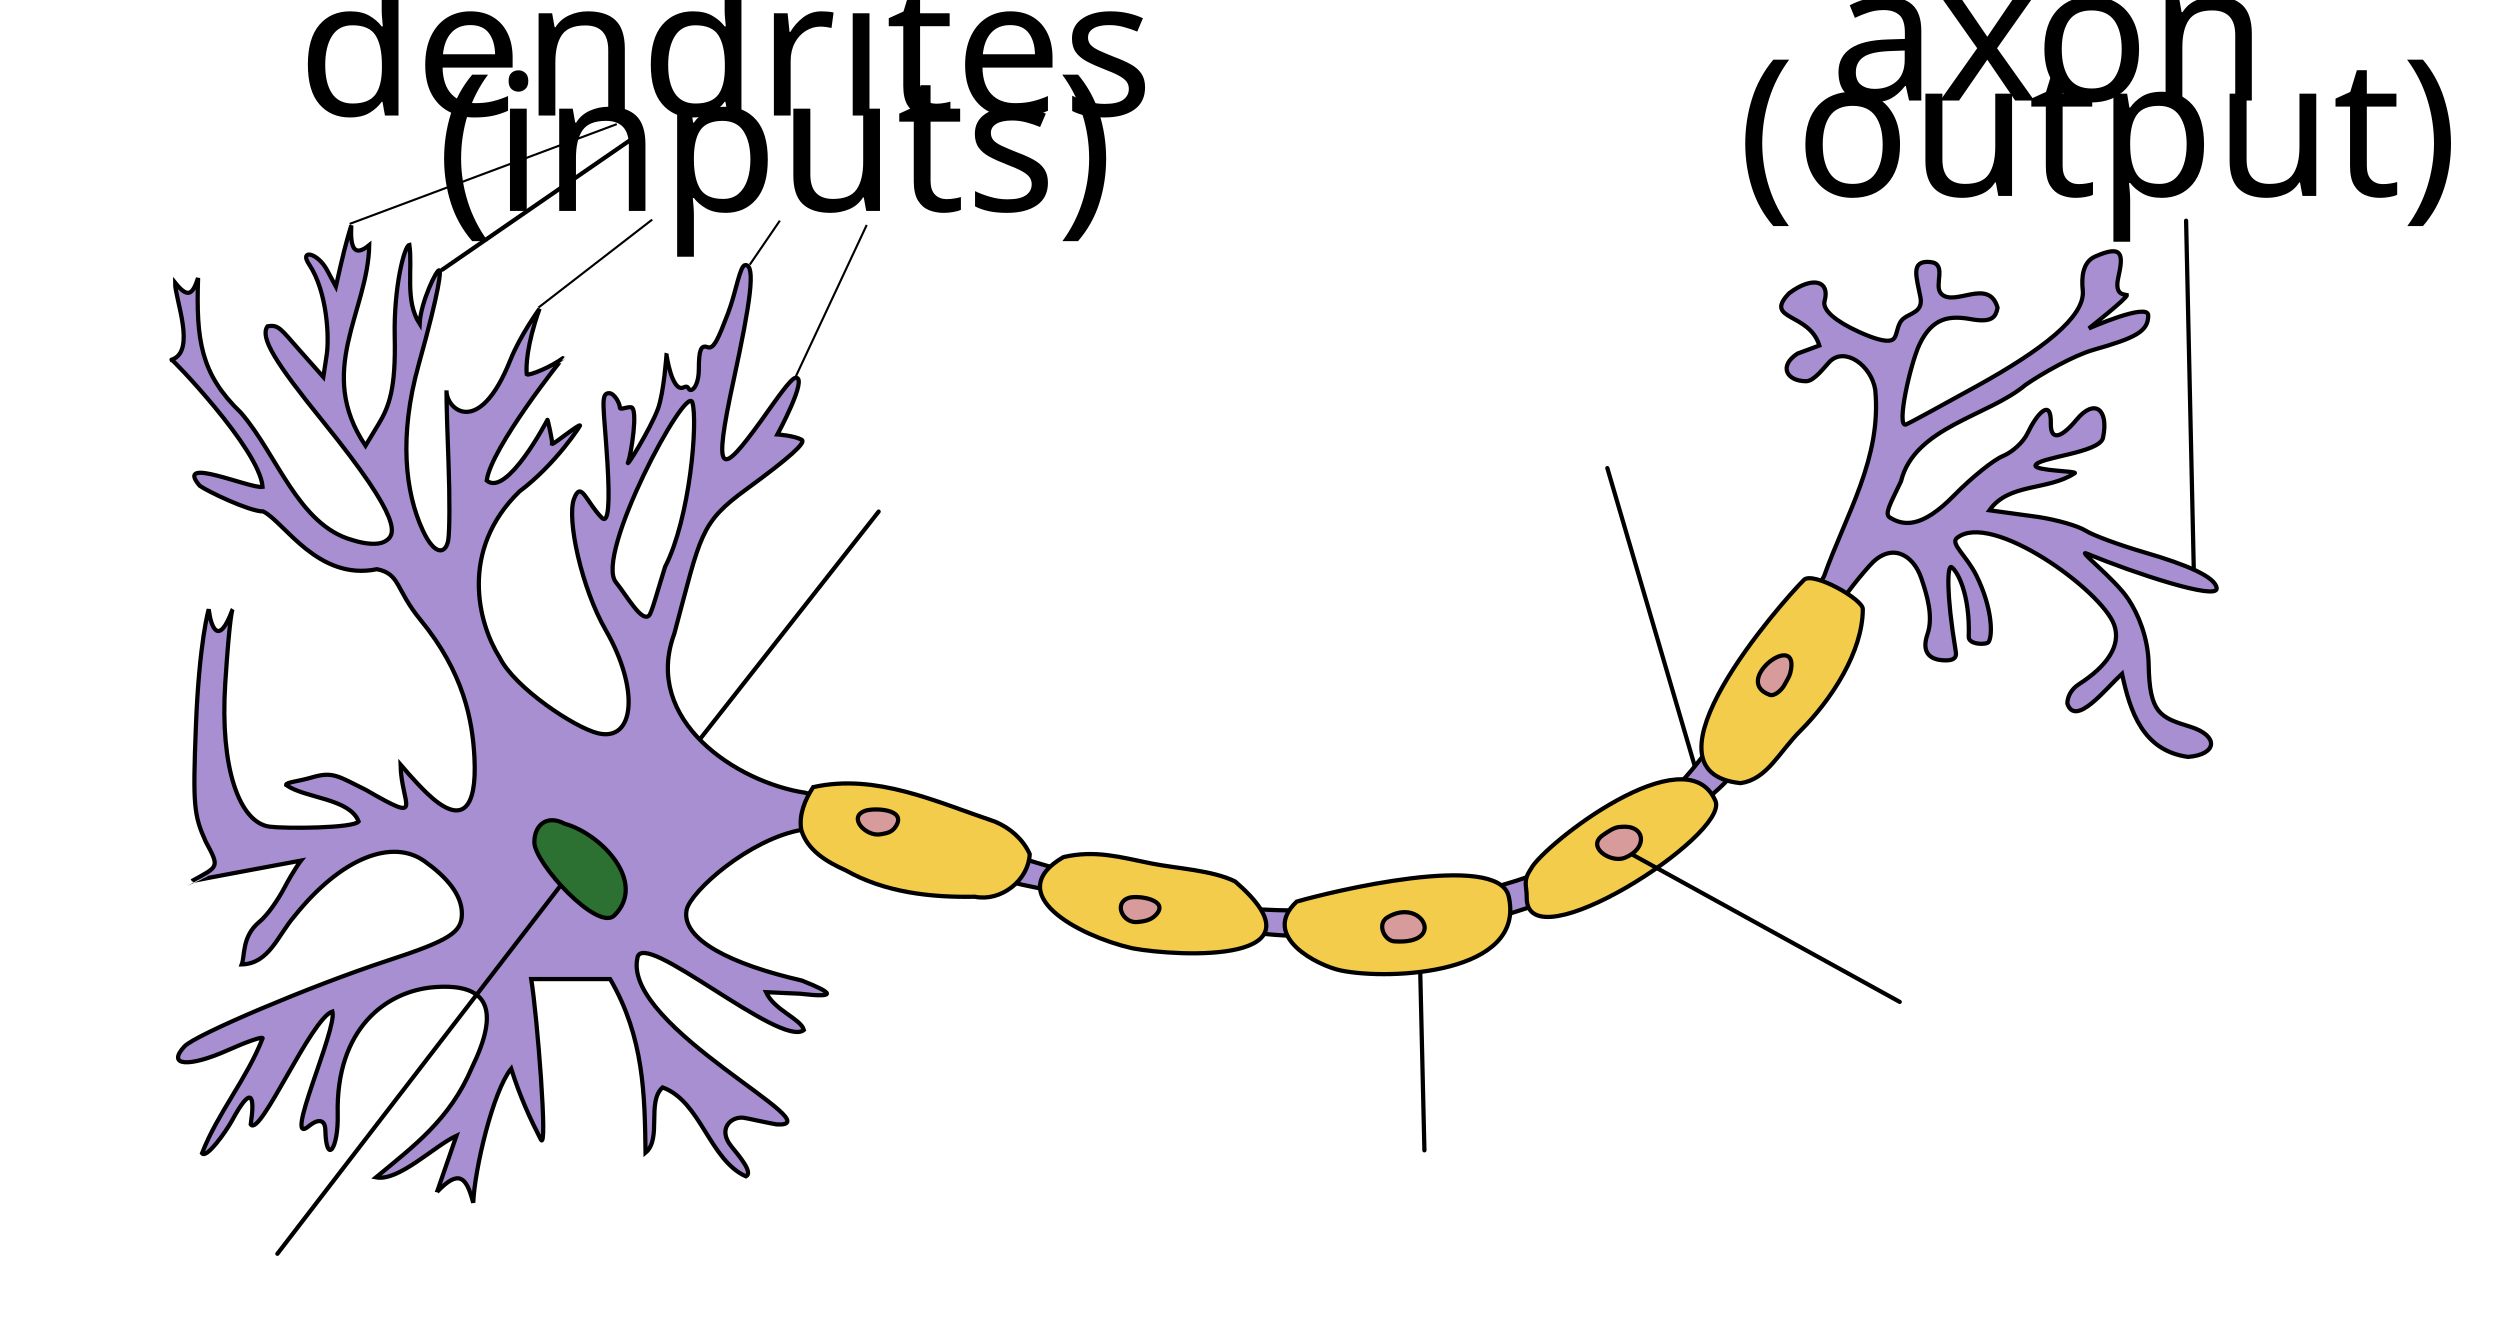
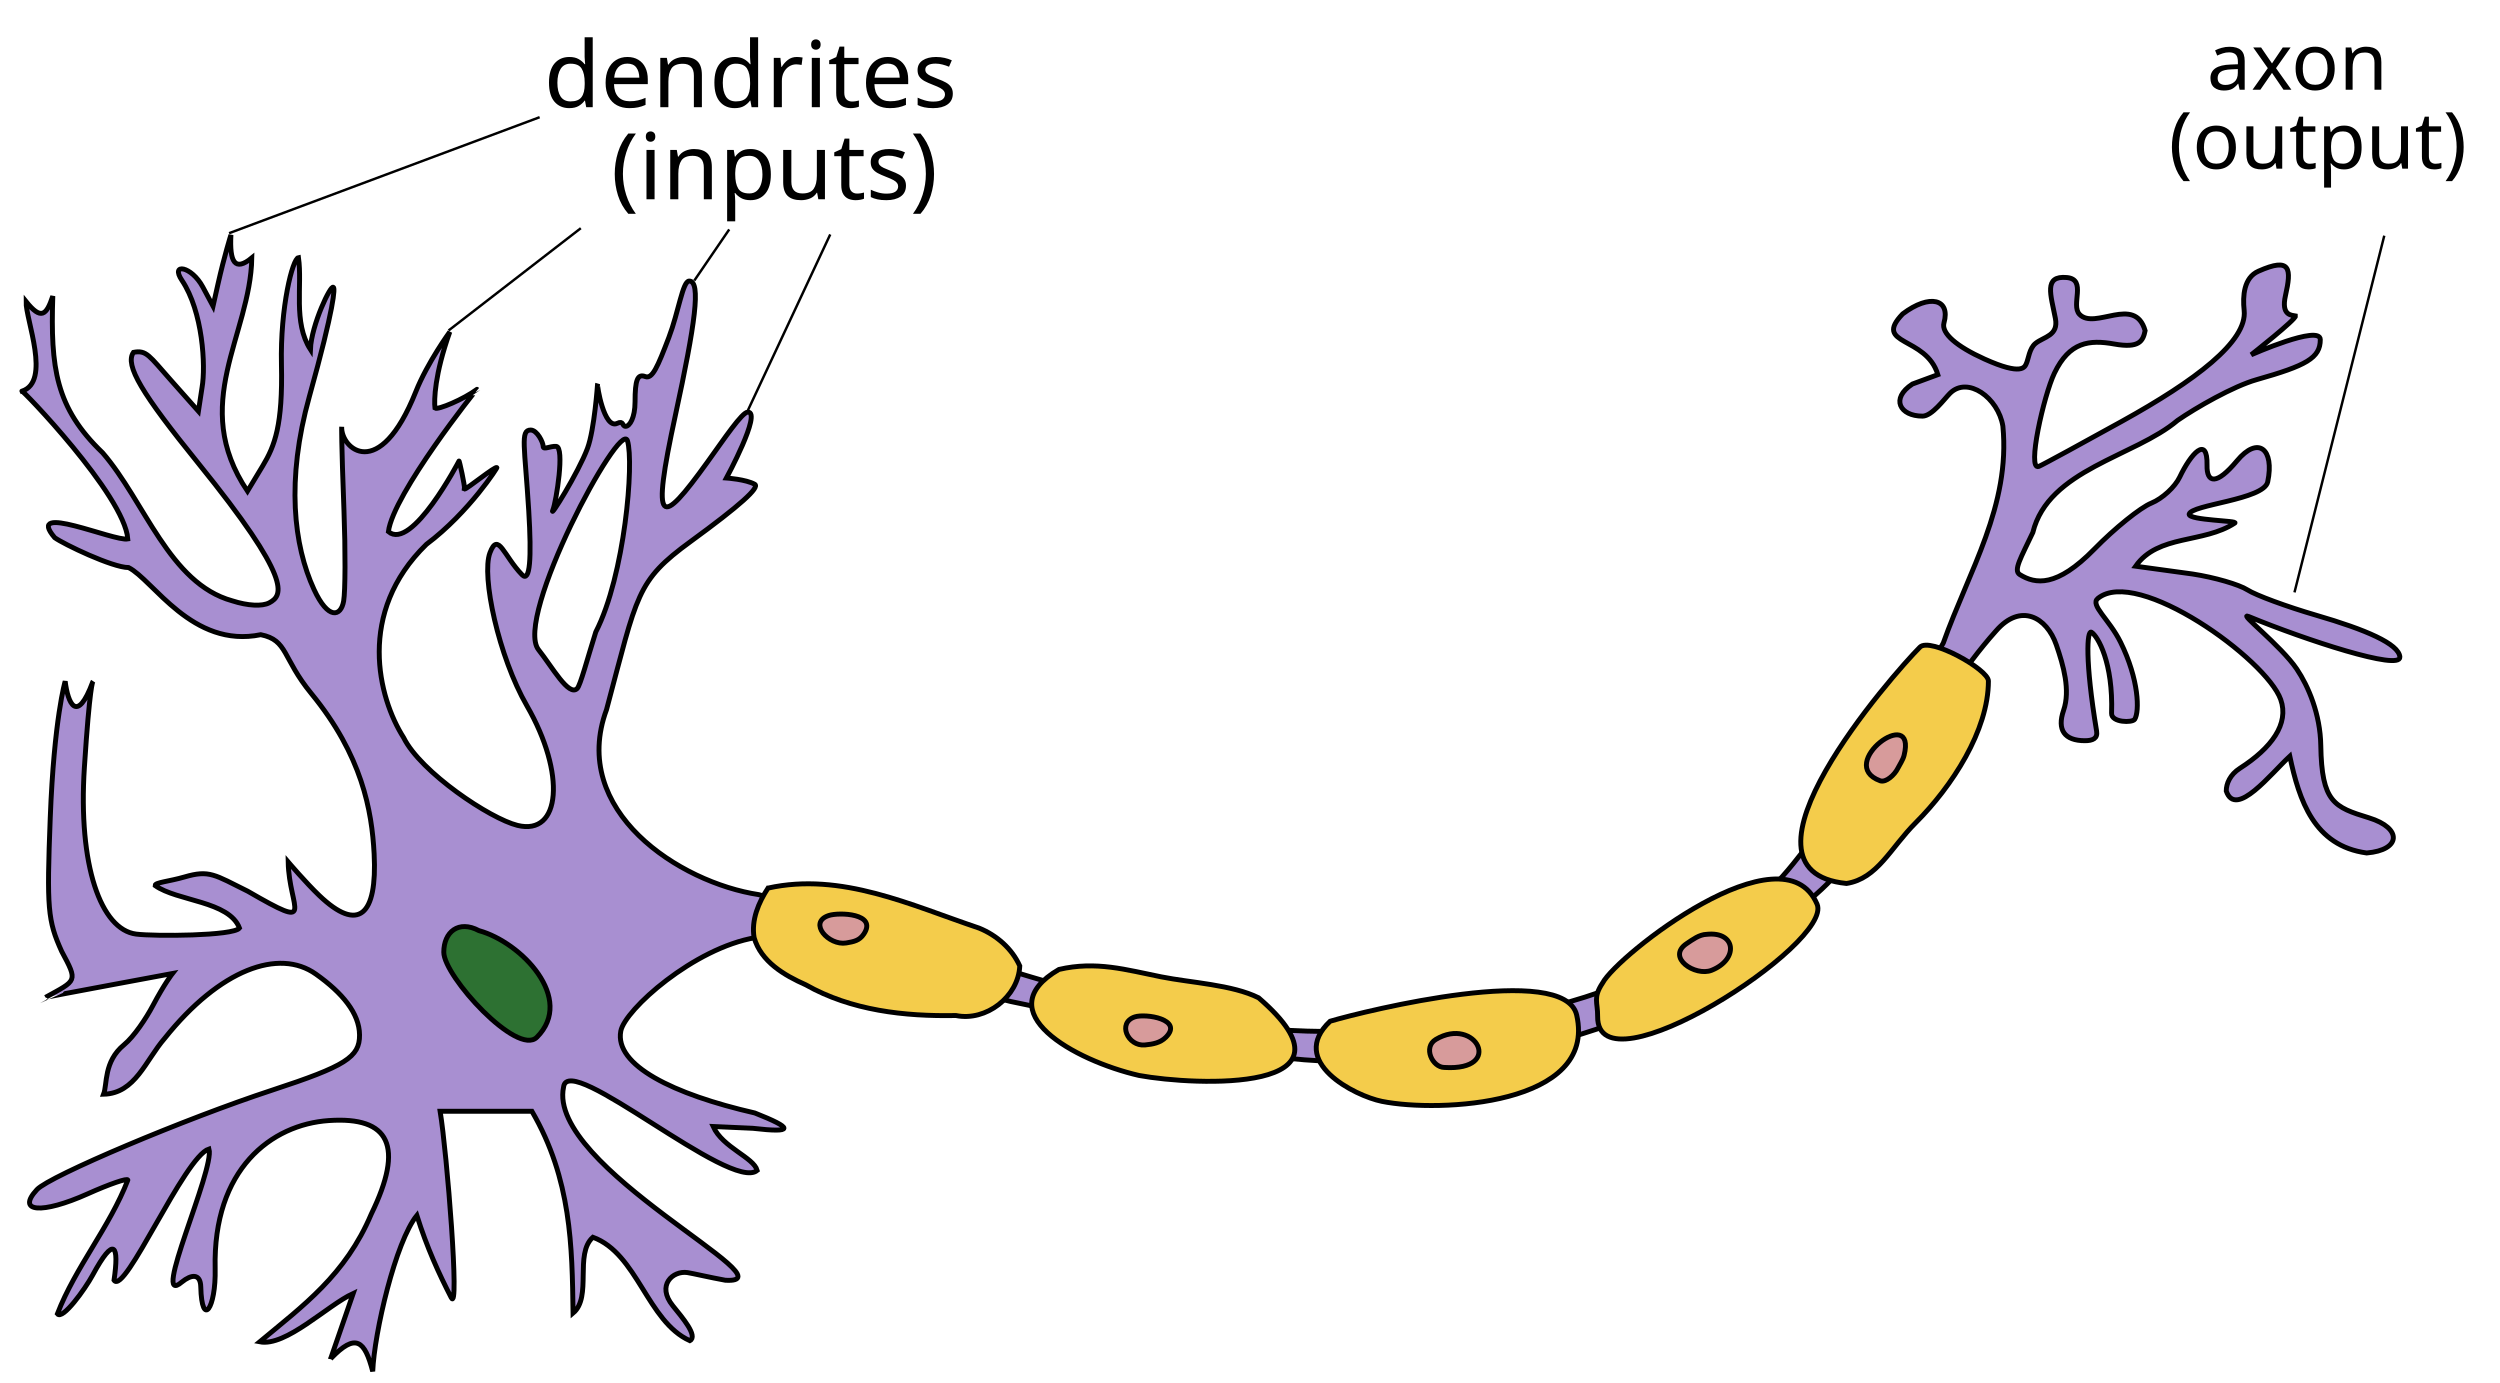
- <svg xmlns="http://www.w3.org/2000/svg" version="1.1" id="neuron" height="633.713" width="1179">
+ <svg xmlns="http://www.w3.org/2000/svg" version="1.1" id="neuron" height="560.713" width="1014">
  <defs id="defs3">
    <style type="text/css" id="style5">
		#Lines {
			stroke: #000000;
			stroke-width: 2;
			stroke-linecap: round;
		}
		#Cell {
			stroke: #000000;
			stroke-width: 2;
			fill-opacity: 1;
		}
		#Cell_Body {
			fill: #a88fd1;
		}
		#Cell_Body_Nucleus {
			fill: #2d7132;
		}
		#Small_Cell {
			fill: #f4cc4b;
		}
		#Small_Cell_Nucleus {
			fill: #d79b9b;
		}
	</style>
  </defs>
-   <g id="Cell">
-     <g id="Cell_Body">
-       <path d="m 206.1,562.124 9.16,-26.505 c -10.514,4.834 -27.281,21.721 -37.928,19.618 17.642,-14.681 34.764,-27.059 45.26,-51.819 13.453,-27.608 7.458,-39.612 -17.23,-37.917 -23.275,1.598 -47.037,19.662 -46.097,60.017 0.38,16.303 -5.417,24.292 -5.831,7.432 -0.135,-5.482 -3.765,-5.133 -7.706,-1.934 -12.843,10.965 13.404,-45.59 11.047,-54.008 -10.086,3.257 -34.167,59.658 -38.52,53.26 2.047,-14.122 0.26,-18.556 -8.725,-2.006 -3.035,5.591 -12.149,18.292 -14.25,15.629 7.33,-18.972 21.197,-35.173 28.572,-54.259 0,-0.938 -7.327,1.575 -16.282,5.585 -18.658,8.355 -29.102,7.486 -20.591,-1.712 5.098,-5.509 60.167,-28.788 95.508,-40.374 29.655,-9.721 35.419,-13.369 35.344,-22.366 -0.073,-8.781 -6.99,-17.07 -17.726,-24.679 -14.962,-10.605 -38.922,-1.943 -61.316,26.068 -7.766,8.952 -11.884,22.325 -24.772,22.667 1.559,-4.053 -0.033,-13.212 8.293,-20.058 4.053,-3.332 8.992,-10.779 11.648,-15.801 4.781,-9.043 7.995,-13.113 7.995,-13.113 0,0 -51.474,9.579 -51.529,9.698 12.784,-7.098 13.277,-6.187 6.583,-18.685 -5.641,-12.473 -6.054,-17.308 -4.628,-54.174 1.558,-40.273 6.056,-55.358 6.056,-55.358 1.064,8.747 4.711,17.777 11.229,0.146 0,0 -1.261,1.223 -3.437,34.747 -2.59,39.896 6.692,65.809 20.981,67.644 7.434,0.954 39.512,0.771 41.928,-2.435 -4.238,-11.042 -25.246,-10.842 -34.235,-17.26 -0.056,-1.266 5.765,-1.665 11.947,-3.476 10.06,-2.948 12.12,-0.916 25.645,5.787 28.417,16.447 16.784,7.242 16.392,-11.878 0,0 7.211,8.462 12.59,13.596 15.911,15.186 23.58,8.275 22.271,-16.894 -0.915,-17.591 -4.921,-39.921 -25.467,-65.002 -11.905,-14.532 -9.448,-21.61 -20.497,-23.875 -27.813,5.72 -43.691,-22.256 -53.623,-27.222 -6.569,0 -26.408,-9.536 -29.978,-12.136 -12.393,-14.563 24.054,1.609 29.66,0.535 -1.365,-17.851 -43.826,-61.633 -42.935,-59.951 11.94,-3.833 1.518,-29.038 1.661,-36.345 6.039,7.533 8.242,5.726 10.848,-2.225 -0.958,29.176 1.145,45.272 20.203,63.552 17.123,19.757 27.013,52.962 52.547,60.046 6.36,2.053 12.197,2.334 15.062,0.809 5.643,-3.005 9.555,-9.2 -28.754,-56.54 -22.887,-28.282 -29.944,-39.782 -26.341,-45.036 5.293,-1.006 6.31,1.308 15.226,11.35 l 11.123,12.528 1.473,-9.653 c 1.521,-8.686 0.322,-30.758 -8.164,-43.428 -4.85,-7.242 3.896,-5.832 8.47,2.707 l 4.145,7.737 2.016,-8.976 c 2.557,-11.384 5.24,-19.892 5.24,-19.892 -0.582,11.041 1.579,14.976 8.474,9.306 -0.588,31.542 -25.458,59.264 -1.765,94.626 l 6.191,-10.263 c 4.921,-8.157 8.143,-16.574 7.594,-41.109 -0.522,-23.324 4.539,-42.977 6.911,-43.372 1.619,11.343 -2.255,26.221 4.83,37.261 0.435,-10.116 8.336,-26.498 9.292,-25.183 0.737,0 0.529,7.609 -9.718,44.304 -9.475,33.929 -6.345,60.366 1.89,78.215 5.731,12.422 10.916,11.131 12.026,4.706 0.683,-3.952 0.741,-20.444 0.129,-36.649 -1.1,-29.133 -0.929,-34.041 -0.929,-34.041 -0.41,8.745 15.205,23.051 30.071,-14.231 4.741,-11.89 13.777,-24.242 13.777,-24.242 -6.167,17.321 -6.398,27.683 -6.012,30.92 1.184,0.799 11.681,-3.612 17.034,-7.622 -0.086,-0.134 -33.959,42.362 -35.924,57.721 9.51,8.11 28.639,-28.638 28.639,-28.638 0.093,-0.465 2.457,10.219 2.229,11.358 0.654,0.28 12.743,-9.582 13.105,-8.676 0.821,-0.846 -11.078,18.019 -28.562,31.11 -28.418,27.69 -19.515,62.237 -9.242,78.383 6.977,14.096 35.119,32.888 46.195,35.607 17.668,4.337 19.658,-21.029 3.808,-48.531 -11.47,-19.903 -18.544,-52.641 -14.979,-62.038 3.338,-8.8 5.564,1.259 13.024,8.916 3.234,3.319 3.892,-6.574 2.705,-25.995 -1.597,-26.127 -3.504,-32.713 0.777,-32.713 2.656,0 5.079,5.043 5.079,6.624 0,1.581 2.78,-0.14 5.253,-5.8e-4 3.594,0.203 0.017,22.529 -1.29,25.717 -1.846,4.505 10.382,-15.201 14.008,-24.917 2.818,-7.551 4.092,-26.083 4.092,-26.083 -0.269,0.481 2.596,18.469 7.951,15.956 2.778,-1.304 1.823,1.204 3.439,1.204 1.616,0 3.814,-3.437 3.814,-9.93 0,-8.952 0.997,-11.431 4.125,-10.257 2.896,1.087 5.007,-3.885 9.584,-15.855 3.956,-10.347 5.591,-22.884 8.251,-22.884 4.899,0 2.429,17.347 -5.576,54.322 -9.985,46.121 -6.193,45.69 12.991,19.083 6.84,-9.486 14.02,-20.252 16.389,-20.252 5.788,0 -8.702,26.73 -8.702,26.73 0,0 7.926,0.541 11.474,2.544 2.192,1.237 -5.89,8.554 -25.953,23.176 -22.211,16.187 -21.526,21.162 -34.151,68.222 -15.168,41.002 29.495,70.178 61.79,75.052 43.092,12.708 78.542,23.954 110.502,33.42 37.646,11.149 71.012,20.774 111.799,21.925 37.347,1.054 76.973,-2.35 112.792,-13.8 32.963,-10.537 62.702,-27.179 84.474,-54.137 36.321,-44.971 60.84,-89.497 60.84,-89.497 10.421,-29.29 27.278,-55.716 24.162,-87.932 -1.841,-11.522 -14.324,-20.484 -21.493,-13.289 -2.266,2.274 -7.274,9.223 -11.117,9.223 -9.161,0 -13.102,-7.098 -4.087,-13.016 l 10.325,-3.81 c -4.67,-15.716 -26.591,-11.814 -14.264,-24.642 10.959,-8.256 19.46,-6.061 16.744,3.645 -1.174,4.194 5.123,9.558 16.426,14.66 15.333,6.921 16.33,3.197 16.947,1.911 0.941,-1.964 1.201,-6.182 3.749,-8.251 3.354,-2.722 9.422,-3.086 8.072,-10.123 -1.837,-9.576 -4.902,-17.485 4.675,-16.586 8.167,0.767 1.431,11.074 5.11,14.933 6.185,6.488 22.46,-7.905 26.606,6.622 -0.869,4.302 -2.454,7.195 -12.515,5.404 -10.07,-1.792 -18.19,-0.915 -24.281,11.819 -4.291,8.97 -11.277,39.781 -6.325,37.828 1.53,-0.603 19.413,-10.393 33.691,-18.297 29.742,-16.466 50.945,-32.408 49.599,-44.965 -0.637,-5.941 -0.126,-13.277 5.761,-15.901 13.302,-5.928 13.423,-0.926 10.995,9.856 -1.839,8.166 2.495,7.962 4.079,8.271 0.24,1.431 -17.978,15.751 -17.978,15.751 0,0 28.022,-12.389 28.022,-6.151 0,7.488 -5.715,10.543 -25.783,16.229 -9.556,2.707 -24.68,11.413 -32.096,16.537 -17.4,14.764 -52.385,19.809 -58.713,45.464 -4.851,10.313 -8.006,15.391 -5.28,17.084 6.275,3.899 14.909,5.314 30.234,-10.354 8.247,-8.431 18.65,-16.819 23.119,-18.641 4.469,-1.822 9.606,-6.582 11.493,-10.541 4.536,-9.518 11.343,-17.186 11.09,-4.8 -0.15,7.342 3.887,8.115 12.129,-1.791 8.629,-10.372 15.291,-4.797 12.476,8.527 -1.539,7.283 -31.08,9.161 -31.879,13.124 0,2.526 20.296,2.563 18.523,3.577 -12.734,8.385 -31.053,4.468 -40.211,17.491 l 23.114,3.171 c 8.824,1.355 18.831,4.25 22.239,6.434 3.408,2.184 15.991,6.824 27.962,10.311 19.922,5.803 33.456,11.569 33.859,16.916 0.435,5.766 -38.261,-6.909 -61.365,-16.435 -4.651,-1.918 13.161,11.808 19.564,21.328 4.69,6.973 9.522,18.306 9.725,30.98 0.37,23.098 5.394,25.008 19.535,29.354 13.672,4.202 13.003,13.113 -0.918,14.261 -21.349,-2.89 -27.393,-21.365 -31.186,-39.235 -7.514,6.897 -21.929,25.428 -25.771,14.103 0,-2.98 1.52,-6.641 5.539,-9.217 12.805,-8.206 20.058,-18.028 16.543,-27.903 -5.803,-16.303 -58.113,-54.022 -74.157,-41.005 -3.31,2.685 4.578,8.401 9.204,17.774 7.467,15.13 7.745,28.089 5.741,31.26 -0.947,1.498 -9.51,1.358 -9.383,-2.432 0.69,-20.586 -5.603,-31.312 -8.186,-32.897 -1.774,-0.887 -2.647,11.427 2.11,40.12 0.494,2.981 -1.551,3.894 -4.738,3.894 -8.33,0 -11.379,-4.393 -8.656,-12.301 2.823,-8.2 -0.06,-18.169 -2.935,-26.538 -3.902,-11.359 -14.504,-17.186 -24.467,-5.698 -3.422,3.826 -6.619,7.751 -9.633,11.739 -25.266,33.437 -37.643,71.358 -61.095,93.06 -28.245,26.138 -57.794,45.387 -90.949,56.638 -35.292,11.976 -74.269,15.888 -118.853,12.53 -35.83,-2.699 -74.696,-14.633 -119.111,-23.651 L 378.515,391.285 c -25.087,4.194 -53.113,29.313 -54.725,37.926 -2.591,13.844 21.139,25.596 54.361,33.214 15.599,6.185 16.208,8.181 -0.818,6.213 l -16.081,-0.73 c 3.899,8.587 16.384,12.483 17.866,17.822 -10.765,8.984 -76.788,-48.801 -78.533,-33.817 -6.946,32.469 94.291,80.032 65.624,78.353 -6.103,-1.092 -13.343,-2.805 -15.402,-3.11 -5.889,-0.872 -12.659,5.139 -5.907,13.475 3.743,4.621 10.379,12.334 6.901,14.149 -17.267,-7.74 -21.229,-35.34 -39.316,-41.956 -7.615,6.758 -0.213,24.235 -8.047,30.779 -0.399,-27.137 -0.661,-54.269 -16.69,-81.866 l -16.671,0 -20.56,0 c 2.804,17.079 7.976,82.315 4.525,75.619 -5.04,-9.782 -9.865,-20.318 -13.97,-33.377 -8.617,10.62 -17.254,47.472 -17.897,63.261 -3.233,-12.449 -6.805,-15.872 -17.075,-5.118 z M 313.645,267.341 c 11.79,-22.943 15.593,-68.766 12.855,-77.581 -2.823,-9.09 -46.227,72.016 -36.066,84.78 5.496,6.904 12.292,19.208 15.696,15.695 1.278,-1.319 4.041,-11.827 7.516,-22.894 z" id="path11" />
-       <path d="m 266.25,388.463 c -8.258,-4.414 -14.25,0.551 -14.25,8.75 0,9.804 29.854,42.396 37.75,34.5 15.635,-15.635 -6.303,-38.513 -23.5,-43.25 z" id="Cell_Body_Nucleus" />
+   <g id="Cell" transform="translate(-72,-11.00052)" style="fill-opacity:1;stroke:#000000;stroke-width:2">
+     <g id="Cell_Body" style="fill:#a88fd1">
+       <path d="m 206.1,562.124 9.16,-26.505 c -10.514,4.834 -27.281,21.721 -37.928,19.618 17.642,-14.681 34.764,-27.059 45.26,-51.819 13.453,-27.608 7.458,-39.612 -17.23,-37.917 -23.275,1.598 -47.037,19.662 -46.097,60.017 0.38,16.303 -5.417,24.292 -5.831,7.432 -0.135,-5.482 -3.765,-5.133 -7.706,-1.934 -12.843,10.965 13.404,-45.59 11.047,-54.008 -10.086,3.257 -34.167,59.658 -38.52,53.26 2.047,-14.122 0.26,-18.556 -8.725,-2.006 -3.035,5.591 -12.149,18.292 -14.25,15.629 7.33,-18.972 21.197,-35.173 28.572,-54.259 0,-0.938 -7.327,1.575 -16.282,5.585 -18.658,8.355 -29.102,7.486 -20.591,-1.712 5.098,-5.509 60.167,-28.788 95.508,-40.374 29.655,-9.721 35.419,-13.369 35.344,-22.366 -0.073,-8.781 -6.99,-17.07 -17.726,-24.679 -14.962,-10.605 -38.922,-1.943 -61.316,26.068 -7.766,8.952 -11.884,22.325 -24.772,22.667 1.559,-4.053 -0.033,-13.212 8.293,-20.058 4.053,-3.332 8.992,-10.779 11.648,-15.801 4.781,-9.043 7.995,-13.113 7.995,-13.113 0,0 -51.474,9.579 -51.529,9.698 12.784,-7.098 13.277,-6.187 6.583,-18.685 -5.641,-12.473 -6.054,-17.308 -4.628,-54.174 1.558,-40.273 6.056,-55.358 6.056,-55.358 1.064,8.747 4.711,17.777 11.229,0.146 0,0 -1.261,1.223 -3.437,34.747 -2.59,39.896 6.692,65.809 20.981,67.644 7.434,0.954 39.512,0.771 41.928,-2.435 -4.238,-11.042 -25.246,-10.842 -34.235,-17.26 -0.056,-1.266 5.765,-1.665 11.947,-3.476 10.06,-2.948 12.12,-0.916 25.645,5.787 28.417,16.447 16.784,7.242 16.392,-11.878 0,0 7.211,8.462 12.59,13.596 15.911,15.186 23.58,8.275 22.271,-16.894 -0.915,-17.591 -4.921,-39.921 -25.467,-65.002 -11.905,-14.532 -9.448,-21.61 -20.497,-23.875 -27.813,5.72 -43.691,-22.256 -53.623,-27.222 -6.569,0 -26.408,-9.536 -29.978,-12.136 -12.393,-14.563 24.054,1.609 29.66,0.535 -1.365,-17.851 -43.826,-61.633 -42.935,-59.951 11.94,-3.833 1.518,-29.038 1.661,-36.345 6.039,7.533 8.242,5.726 10.848,-2.225 -0.958,29.176 1.145,45.272 20.203,63.552 17.123,19.757 27.013,52.962 52.547,60.046 6.36,2.053 12.197,2.334 15.062,0.809 5.643,-3.005 9.555,-9.2 -28.754,-56.54 -22.887,-28.282 -29.944,-39.782 -26.341,-45.036 5.293,-1.006 6.31,1.308 15.226,11.35 l 11.123,12.528 1.473,-9.653 c 1.521,-8.686 0.322,-30.758 -8.164,-43.428 -4.85,-7.242 3.896,-5.832 8.47,2.707 l 4.145,7.737 2.016,-8.976 c 2.557,-11.384 5.24,-19.892 5.24,-19.892 -0.582,11.041 1.579,14.976 8.474,9.306 -0.588,31.542 -25.458,59.264 -1.765,94.626 l 6.191,-10.263 c 4.921,-8.157 8.143,-16.574 7.594,-41.109 -0.522,-23.324 4.539,-42.977 6.911,-43.372 1.619,11.343 -2.255,26.221 4.83,37.261 0.435,-10.116 8.336,-26.498 9.292,-25.183 0.737,0 0.529,7.609 -9.718,44.304 -9.475,33.929 -6.345,60.366 1.89,78.215 5.731,12.422 10.916,11.131 12.026,4.706 0.683,-3.952 0.741,-20.444 0.129,-36.649 -1.1,-29.133 -0.929,-34.041 -0.929,-34.041 -0.41,8.745 15.205,23.051 30.071,-14.231 4.741,-11.89 13.777,-24.242 13.777,-24.242 -6.167,17.321 -6.398,27.683 -6.012,30.92 1.184,0.799 11.681,-3.612 17.034,-7.622 -0.086,-0.134 -33.959,42.362 -35.924,57.721 9.51,8.11 28.639,-28.638 28.639,-28.638 0.093,-0.465 2.457,10.219 2.229,11.358 0.654,0.28 12.743,-9.582 13.105,-8.676 0.821,-0.846 -11.078,18.019 -28.562,31.11 -28.418,27.69 -19.515,62.237 -9.242,78.383 6.977,14.096 35.119,32.888 46.195,35.607 17.668,4.337 19.658,-21.029 3.808,-48.531 -11.47,-19.903 -18.544,-52.641 -14.979,-62.038 3.338,-8.8 5.564,1.259 13.024,8.916 3.234,3.319 3.892,-6.574 2.705,-25.995 -1.597,-26.127 -3.504,-32.713 0.777,-32.713 2.656,0 5.079,5.043 5.079,6.624 0,1.581 2.78,-0.14 5.253,-5.8e-4 3.594,0.203 0.017,22.529 -1.29,25.717 -1.846,4.505 10.382,-15.201 14.008,-24.917 2.818,-7.551 4.092,-26.083 4.092,-26.083 -0.269,0.481 2.596,18.469 7.951,15.956 2.778,-1.304 1.823,1.204 3.439,1.204 1.616,0 3.814,-3.437 3.814,-9.93 0,-8.952 0.997,-11.431 4.125,-10.257 2.896,1.087 5.007,-3.885 9.584,-15.855 3.956,-10.347 5.591,-22.884 8.251,-22.884 4.899,0 2.429,17.347 -5.576,54.322 -9.985,46.121 -6.193,45.69 12.991,19.083 6.84,-9.486 14.02,-20.252 16.389,-20.252 5.788,0 -8.702,26.73 -8.702,26.73 0,0 7.926,0.541 11.474,2.544 2.192,1.237 -5.89,8.554 -25.953,23.176 -22.211,16.187 -21.526,21.162 -34.151,68.222 -15.168,41.002 29.495,70.178 61.79,75.052 43.092,12.708 78.542,23.954 110.502,33.42 37.646,11.149 71.012,20.774 111.799,21.925 37.347,1.054 76.973,-2.35 112.792,-13.8 32.963,-10.537 62.702,-27.179 84.474,-54.137 36.321,-44.971 60.84,-89.497 60.84,-89.497 10.421,-29.29 27.278,-55.716 24.162,-87.932 -1.841,-11.522 -14.324,-20.484 -21.493,-13.289 -2.266,2.274 -7.274,9.223 -11.117,9.223 -9.161,0 -13.102,-7.098 -4.087,-13.016 l 10.325,-3.81 c -4.67,-15.716 -26.591,-11.814 -14.264,-24.642 10.959,-8.256 19.46,-6.061 16.744,3.645 -1.174,4.194 5.123,9.558 16.426,14.66 15.333,6.921 16.33,3.197 16.947,1.911 0.941,-1.964 1.201,-6.182 3.749,-8.251 3.354,-2.722 9.422,-3.086 8.072,-10.123 -1.837,-9.576 -4.902,-17.485 4.675,-16.586 8.167,0.767 1.431,11.074 5.11,14.933 6.185,6.488 22.46,-7.905 26.606,6.622 -0.869,4.302 -2.454,7.195 -12.515,5.404 -10.07,-1.792 -18.19,-0.915 -24.281,11.819 -4.291,8.97 -11.277,39.781 -6.325,37.828 1.53,-0.603 19.413,-10.393 33.691,-18.297 29.742,-16.466 50.945,-32.408 49.599,-44.965 -0.637,-5.941 -0.126,-13.277 5.761,-15.901 13.302,-5.928 13.423,-0.926 10.995,9.856 -1.839,8.166 2.495,7.962 4.079,8.271 0.24,1.431 -17.978,15.751 -17.978,15.751 0,0 28.022,-12.389 28.022,-6.151 0,7.488 -5.715,10.543 -25.783,16.229 -9.556,2.707 -24.68,11.413 -32.096,16.537 -17.4,14.764 -52.385,19.809 -58.713,45.464 -4.851,10.313 -8.006,15.391 -5.28,17.084 6.275,3.899 14.909,5.314 30.234,-10.354 8.247,-8.431 18.65,-16.819 23.119,-18.641 4.469,-1.822 9.606,-6.582 11.493,-10.541 4.536,-9.518 11.343,-17.186 11.09,-4.8 -0.15,7.342 3.887,8.115 12.129,-1.791 8.629,-10.372 15.291,-4.797 12.476,8.527 -1.539,7.283 -31.08,9.161 -31.879,13.124 0,2.526 20.296,2.563 18.523,3.577 -12.734,8.385 -31.053,4.468 -40.211,17.491 l 23.114,3.171 c 8.824,1.355 18.831,4.25 22.239,6.434 3.408,2.184 15.991,6.824 27.962,10.311 19.922,5.803 33.456,11.569 33.859,16.916 0.435,5.766 -38.261,-6.909 -61.365,-16.435 -4.651,-1.918 13.161,11.808 19.564,21.328 4.69,6.973 9.522,18.306 9.725,30.98 0.37,23.098 5.394,25.008 19.535,29.354 13.672,4.202 13.003,13.113 -0.918,14.261 -21.349,-2.89 -27.393,-21.365 -31.186,-39.235 -7.514,6.897 -21.929,25.428 -25.771,14.103 0,-2.98 1.52,-6.641 5.539,-9.217 12.805,-8.206 20.058,-18.028 16.543,-27.903 -5.803,-16.303 -58.113,-54.022 -74.157,-41.005 -3.31,2.685 4.578,8.401 9.204,17.774 7.467,15.13 7.745,28.089 5.741,31.26 -0.947,1.498 -9.51,1.358 -9.383,-2.432 0.69,-20.586 -5.603,-31.312 -8.186,-32.897 -1.774,-0.887 -2.647,11.427 2.11,40.12 0.494,2.981 -1.551,3.894 -4.738,3.894 -8.33,0 -11.379,-4.393 -8.656,-12.301 2.823,-8.2 -0.06,-18.169 -2.935,-26.538 -3.902,-11.359 -14.504,-17.186 -24.467,-5.698 -3.422,3.826 -6.619,7.751 -9.633,11.739 -25.266,33.437 -37.643,71.358 -61.095,93.06 -28.245,26.138 -57.794,45.387 -90.949,56.638 -35.292,11.976 -74.269,15.888 -118.853,12.53 -35.83,-2.699 -74.696,-14.633 -119.111,-23.651 L 378.515,391.285 c -25.087,4.194 -53.113,29.313 -54.725,37.926 -2.591,13.844 21.139,25.596 54.361,33.214 15.599,6.185 16.208,8.181 -0.818,6.213 l -16.081,-0.73 c 3.899,8.587 16.384,12.483 17.866,17.822 -10.765,8.984 -76.788,-48.801 -78.533,-33.817 -6.946,32.469 94.291,80.032 65.624,78.353 -6.103,-1.092 -13.343,-2.805 -15.402,-3.11 -5.889,-0.872 -12.659,5.139 -5.907,13.475 3.743,4.621 10.379,12.334 6.901,14.149 -17.267,-7.74 -21.229,-35.34 -39.316,-41.956 -7.615,6.758 -0.213,24.235 -8.047,30.779 -0.399,-27.137 -0.661,-54.269 -16.69,-81.866 h -16.671 -20.56 c 2.804,17.079 7.976,82.315 4.525,75.619 -5.04,-9.782 -9.865,-20.318 -13.97,-33.377 -8.617,10.62 -17.254,47.472 -17.897,63.261 -3.233,-12.449 -6.805,-15.872 -17.075,-5.118 z M 313.645,267.341 c 11.79,-22.943 15.593,-68.766 12.855,-77.581 -2.823,-9.09 -46.227,72.016 -36.066,84.78 5.496,6.904 12.292,19.208 15.696,15.695 1.278,-1.319 4.041,-11.827 7.516,-22.894 z" id="path11" />
+       <path d="m 266.25,388.463 c -8.258,-4.414 -14.25,0.551 -14.25,8.75 0,9.804 29.854,42.396 37.75,34.5 15.635,-15.635 -6.303,-38.513 -23.5,-43.25 z" id="Cell_Body_Nucleus" style="fill:#2d7132" />
    </g>
    <g id="Neck">
-       <g id="Small_Cell">
+       <g id="Small_Cell" style="fill:#f4cc4b">
        <path d="m 383.5,371.213 c 29.734,-6.589 57.994,6.955 85.672,16.25 7.076,2.898 13.296,8.286 16.447,15.332 -0.565,12.483 -13.67,22.607 -25.891,20.105 -20.819,0.4 -42.501,-2.019 -60.906,-12.461 -8.698,-3.848 -18.162,-9.386 -20.956,-19.139 -1.209,-7.15 1.799,-14.211 5.632,-20.087 z" id="path16" />
        <path d="m 501.5,404.213 c 15.085,-3.53 27.299,0.16 41.5,3 12.007,2.401 28.842,3.171 39.5,8.5 45,38.831 -25.706,35.669 -48.5,31.5 -26.301,-6.07 -61.872,-25.904 -32.5,-43 z" id="path18" />
        <path d="m 611.5,425.213 c 14.648,-4.333 95.067,-24.051 100,-2.5 8.372,36.581 -55.749,39.701 -79,35 -10.971,-2.218 -38.418,-16.107 -21,-32.5 z" id="path20" />
        <path d="m 722,409.713 c 5.927,-11.242 73.189,-64.062 87,-32 6.868,15.945 -89.41,77.849 -89,45.5 0.072,-5.658 -1.993,-7.507 2,-13.5 z" id="path22" />
        <path d="m 820.938,369.338 c 12.562,-1.966 17.83,-14.392 28.062,-24.625 14.722,-14.722 29.5,-37.4 29.5,-57.5 0,-4.658 -23.613,-17.887 -27.768,-13.732 -10.898,10.898 -81.072,90.729 -29.795,95.857 z" id="path24" />
      </g>
-       <g id="Small_Cell_Nucleus">
+       <g id="Small_Cell_Nucleus" style="fill:#d79b9b">
        <path d="m 415.25,393.463 c 3.062,-0.52 5.332,-0.935 7.125,-3.625 5.592,-8.388 -10.053,-8.899 -14.25,-7.5 -8.562,2.854 0.006,12.334 7.125,11.125 z" id="path27" />
        <path d="m 536.375,434.838 c 3.289,-0.306 6.258,-0.883 8.5,-3.125 7.286,-7.286 -8.206,-9.723 -12.625,-8.25 -7.169,2.39 -2.834,12.022 4.125,11.375 z" id="path29" />
        <path d="m 657.875,443.963 c 24.453,1.498 12.676,-21.016 -3.5,-11.375 -5.291,3.154 -1.425,11.375 3.5,11.375 z" id="path31" />
        <path d="m 764.25,389.963 c -3.038,0.078 -5.712,2.141 -8.125,3.75 -8.415,5.61 3.466,13.492 10.122,10.829 11.012,-4.405 9.93,-15.867 -1.997,-14.579 z" id="path33" />
        <path d="m 834.537,327.67 c 2.403,0.891 5.902,-2.421 7.155,-4.927 0.813,-1.627 2.136,-3.483 2.604,-5.354 5.247,-21.008 -28.032,3.506 -9.759,10.28 z" id="path35" />
      </g>
    </g>
  </g>
-   <g id="Lines">
-     <path d="M 208.604,127.156 301.965,62.789" id="path10" />
-     <path d="M 330.193,348.46 414.365,241.268" id="path12" />
-     <path d="M 130.815,591.286 264.326,417.664" id="path14" />
-     <path d="m 671.751,542.496 -1.954,-83.658" id="path41" />
-     <path d="M 895.904,472.492 770.181,403.222" id="path43" />
-     <path d="m 758.018,220.762 41.154,140.264" id="path45" />
-     <path d="m 1030.962,104.09 3.619,164.165" id="path47" />
-   </g>
-   <text xml:space="preserve" style="font-style:normal;font-variant:normal;font-weight:normal;font-stretch:normal;font-size:90px;line-height:50%;font-family:IrisUPC;-inkscape-font-specification:'IrisUPC, Normal';text-align:center;letter-spacing:0px;word-spacing:0px;writing-mode:lr-tb;text-anchor:middle;fill:#000000;fill-opacity:1;stroke:none;stroke-width:1px;stroke-linecap:butt;stroke-linejoin:miter;stroke-opacity:1" x="1024.575" y="47.406" id="text4183">
-     <tspan id="tspan4195" x="1024.575" y="47.406">axon</tspan>
-     <tspan id="tspan4197" x="1024.575" y="92.406">(output)</tspan>
+   <text xml:space="preserve" style="font-style:normal;font-variant:normal;font-weight:normal;font-stretch:normal;font-size:32px;line-height:1;font-family:sans-serif;-inkscape-font-specification:'sans-serif, Normal';font-variant-ligatures:normal;font-variant-caps:normal;font-variant-numeric:normal;font-feature-settings:normal;text-align:center;letter-spacing:0px;word-spacing:0px;writing-mode:lr-tb;text-anchor:middle;fill:#000000;fill-opacity:1;stroke:none;stroke-width:1px;stroke-linecap:butt;stroke-linejoin:miter;stroke-opacity:1" x="952.575" y="36.406" id="text4183">
+     <tspan id="tspan4195" x="952.575" y="36.406" style="font-style:normal;font-variant:normal;font-weight:normal;font-stretch:normal;font-size:32px;line-height:1;font-family:sans-serif;-inkscape-font-specification:'sans-serif, Normal';font-variant-ligatures:normal;font-variant-caps:normal;font-variant-numeric:normal;font-feature-settings:normal;text-align:center;writing-mode:lr-tb;text-anchor:middle">axon</tspan>
+     <tspan id="tspan4197" x="952.575" y="68.406" style="font-style:normal;font-variant:normal;font-weight:normal;font-stretch:normal;font-size:32px;line-height:1;font-family:sans-serif;-inkscape-font-specification:'sans-serif, Normal';font-variant-ligatures:normal;font-variant-caps:normal;font-variant-numeric:normal;font-feature-settings:normal;text-align:center;writing-mode:lr-tb;text-anchor:middle">(output)</tspan>
  </text>
-   <text xml:space="preserve" style="font-style:normal;font-variant:normal;font-weight:normal;font-stretch:normal;font-size:30px;line-height:125%;font-family:IrisUPC;-inkscape-font-specification:IrisUPC;text-align:end;letter-spacing:0px;word-spacing:0px;text-anchor:end;fill:#000000;fill-opacity:1;stroke:none;stroke-width:1px;stroke-linecap:butt;stroke-linejoin:miter;stroke-opacity:1" x="938.621" y="52.797" id="text4187">
-     <tspan id="tspan4189" x="938.621" y="52.797" />
-     <tspan x="938.621" y="90.297" id="tspan4191" />
+   <text xml:space="preserve" style="font-style:normal;font-variant:normal;font-weight:normal;font-stretch:normal;line-height:0%;font-family:IrisUPC;-inkscape-font-specification:IrisUPC;text-align:end;letter-spacing:0px;word-spacing:0px;text-anchor:end;fill:#000000;fill-opacity:1;stroke:none;stroke-width:1px;stroke-linecap:butt;stroke-linejoin:miter;stroke-opacity:1" x="866.621" y="41.797" id="text4187">
+     <tspan id="tspan4189" x="873.184" y="41.797" style="font-size:30px;line-height:1.25"> </tspan>
+     <tspan x="873.184" y="79.297" id="tspan4191" style="font-size:30px;line-height:1.25"> </tspan>
  </text>
-   <text xml:space="preserve" style="font-style:normal;font-variant:normal;font-weight:normal;font-stretch:normal;font-size:90px;line-height:50%;font-family:IrisUPC;-inkscape-font-specification:'IrisUPC, Normal';text-align:center;letter-spacing:0px;word-spacing:0px;writing-mode:lr-tb;text-anchor:middle;fill:#000000;fill-opacity:1;stroke:none;stroke-width:1px;stroke-linecap:butt;stroke-linejoin:miter;stroke-opacity:1" x="400.651" y="54.488" id="text4199">
-     <tspan id="tspan4201" x="400.651" y="54.488">dendrites</tspan>
-     <tspan x="400.651" y="99.488" id="tspan4203">(inputs)</tspan>
+   <text xml:space="preserve" style="font-style:normal;font-variant:normal;font-weight:normal;font-stretch:normal;font-size:37.333px;line-height:1;font-family:sans-serif;-inkscape-font-specification:'sans-serif, Normal';font-variant-ligatures:normal;font-variant-caps:normal;font-variant-numeric:normal;font-feature-settings:normal;text-align:center;letter-spacing:0px;word-spacing:0px;writing-mode:lr-tb;text-anchor:middle;fill:#000000;fill-opacity:1;stroke:none;stroke-width:1px;stroke-linecap:butt;stroke-linejoin:miter;stroke-opacity:1" x="328.651" y="43.487" id="text4199">
+     <tspan id="tspan4201" x="328.651" y="43.487" style="font-style:normal;font-variant:normal;font-weight:normal;font-stretch:normal;font-size:37.333px;line-height:1;font-family:sans-serif;-inkscape-font-specification:'sans-serif, Normal';font-variant-ligatures:normal;font-variant-caps:normal;font-variant-numeric:normal;font-feature-settings:normal;text-align:center;writing-mode:lr-tb;text-anchor:middle">dendrites</tspan>
+     <tspan x="328.651" y="80.821" id="tspan4203" style="font-style:normal;font-variant:normal;font-weight:normal;font-stretch:normal;font-size:37.333px;line-height:1;font-family:sans-serif;-inkscape-font-specification:'sans-serif, Normal';font-variant-ligatures:normal;font-variant-caps:normal;font-variant-numeric:normal;font-feature-settings:normal;text-align:center;writing-mode:lr-tb;text-anchor:middle">(inputs)</tspan>
  </text>
-   <path style="fill:none;fill-rule:evenodd;stroke:#000000;stroke-width:1px;stroke-linecap:butt;stroke-linejoin:miter;stroke-opacity:1" d="m 353.605,124.804 14.164,-20.741" id="path4205" />
-   <path style="fill:none;fill-rule:evenodd;stroke:#000000;stroke-width:1px;stroke-linecap:butt;stroke-linejoin:miter;stroke-opacity:1" d="m 375.358,177.415 33.388,-71.328" id="path4207" />
-   <path style="fill:none;fill-rule:evenodd;stroke:#000000;stroke-width:1px;stroke-linecap:butt;stroke-linejoin:miter;stroke-opacity:1" d="M 253.948,145.039 307.571,103.558" id="path4209" />
-   <path style="fill:none;fill-rule:evenodd;stroke:#000000;stroke-width:1px;stroke-linecap:butt;stroke-linejoin:miter;stroke-opacity:1" d="M 164.915,105.581 290.877,58.535" id="path4211" />
+   <path style="fill:none;fill-rule:evenodd;stroke:#000000;stroke-width:1px;stroke-linecap:butt;stroke-linejoin:miter;stroke-opacity:1" d="M 281.605,113.804 295.77,93.063" id="path4205" />
+   <path style="fill:none;fill-rule:evenodd;stroke:#000000;stroke-width:1px;stroke-linecap:butt;stroke-linejoin:miter;stroke-opacity:1" d="M 303.358,166.415 336.745,95.086" id="path4207" />
+   <path style="fill:none;fill-rule:evenodd;stroke:#000000;stroke-width:1px;stroke-linecap:butt;stroke-linejoin:miter;stroke-opacity:1" d="M 181.948,134.039 235.571,92.557" id="path4209" />
+   <path style="fill:none;fill-rule:evenodd;stroke:#000000;stroke-width:1px;stroke-linecap:butt;stroke-linejoin:miter;stroke-opacity:1" d="m 92.915,94.58 125.962,-47.046" id="path4211" />
+   <path style="fill:none;stroke:#000000;stroke-width:1px;stroke-linecap:butt;stroke-linejoin:miter;stroke-opacity:1" d="M 967.063,95.592 930.64,240.272" id="path1014" />
</svg>
